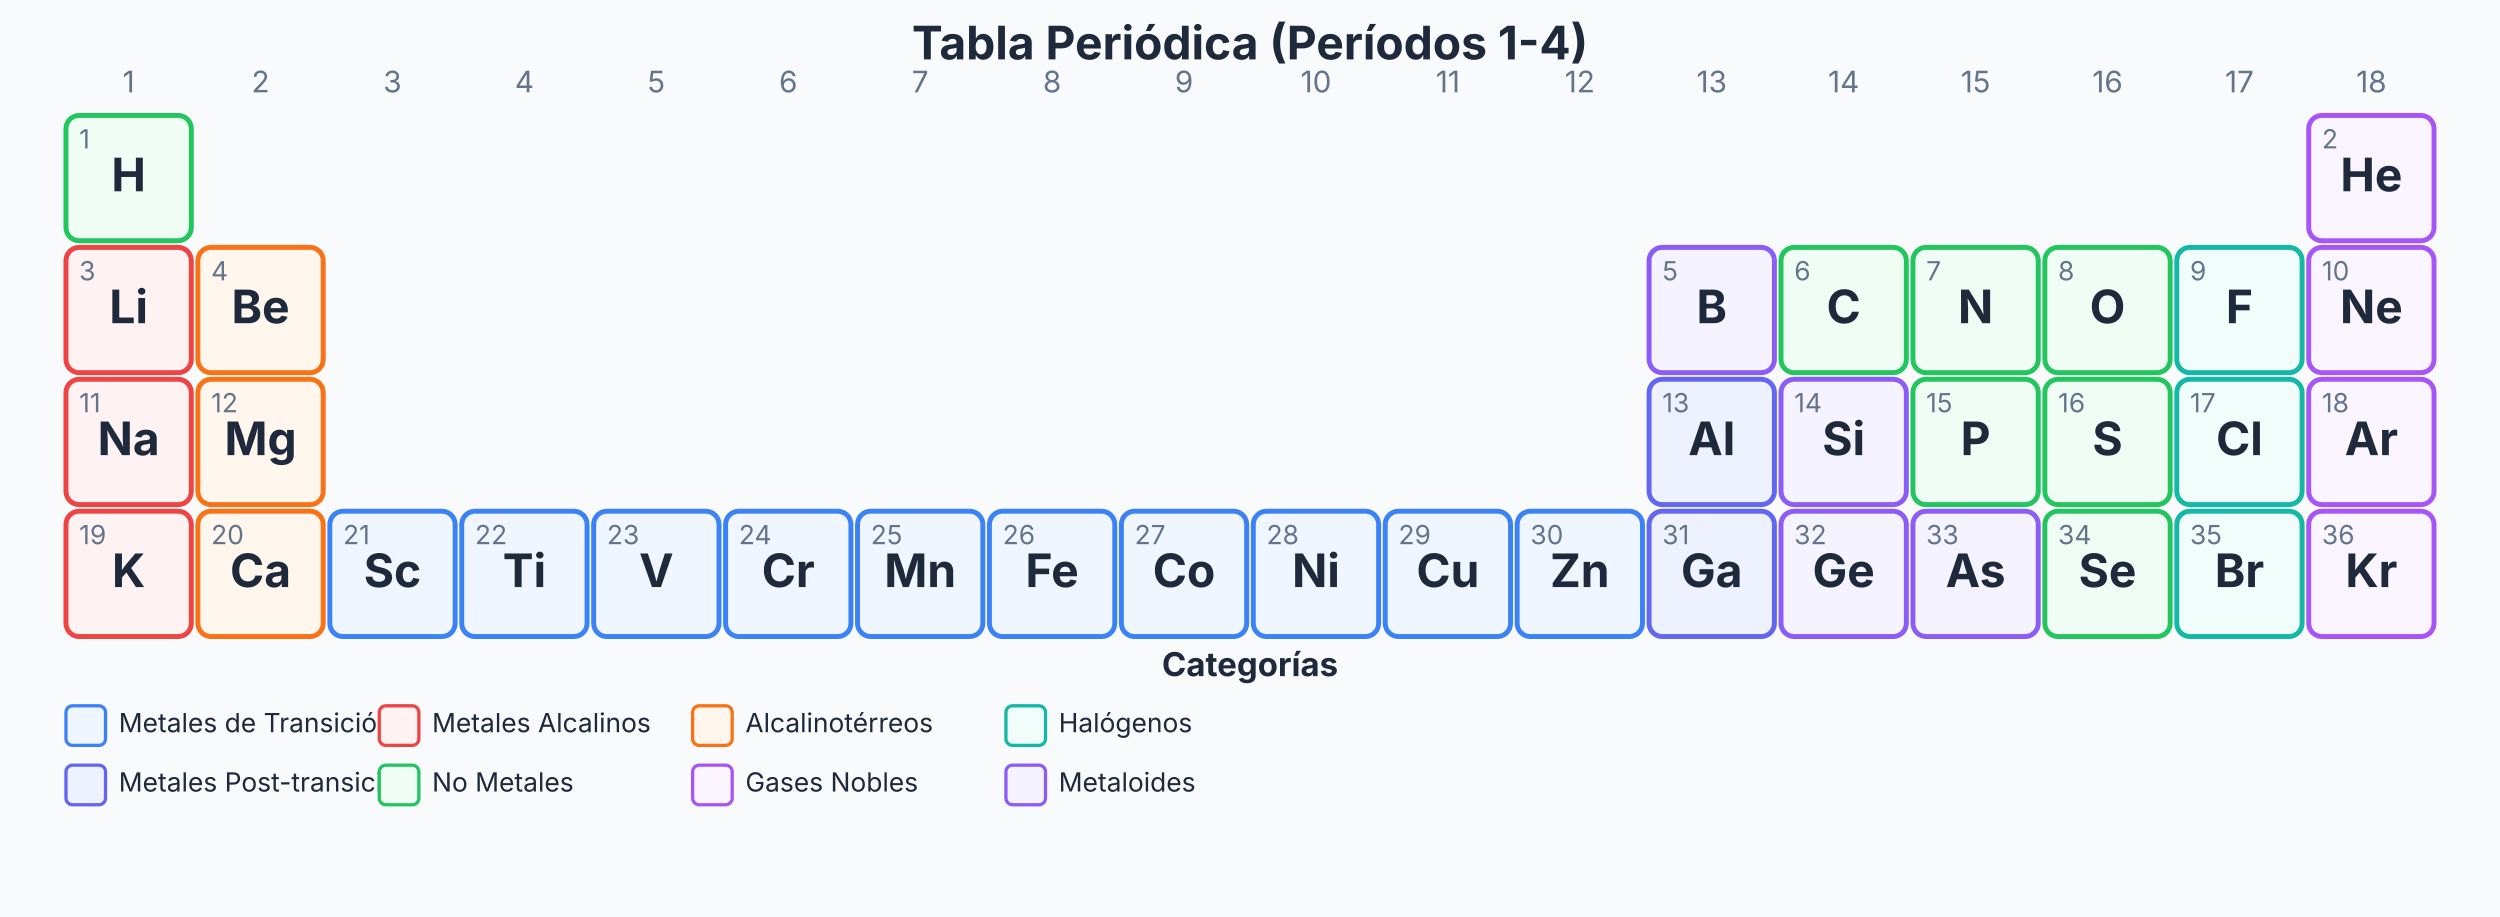
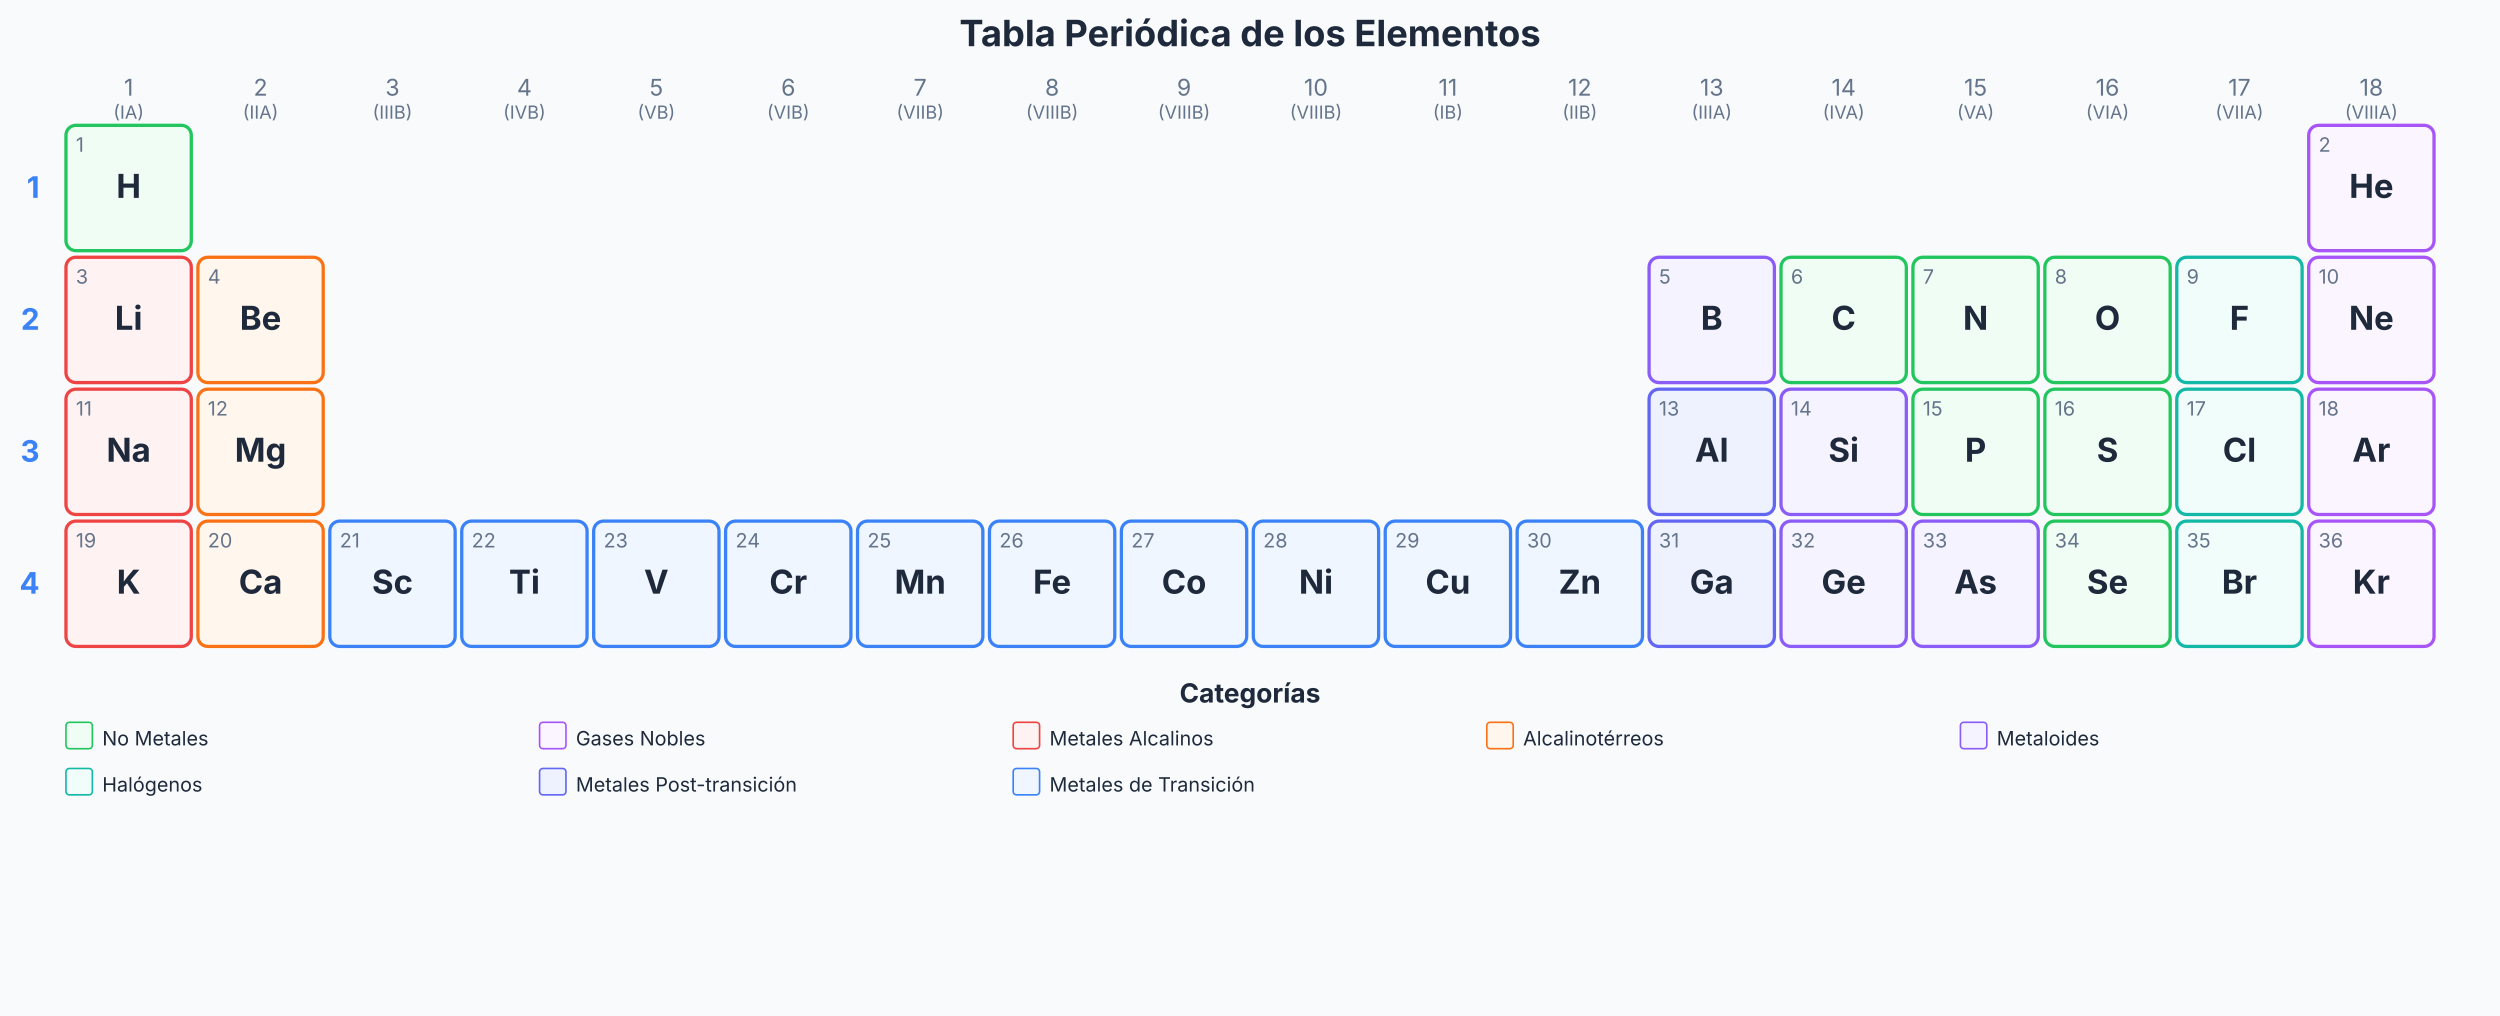
- <svg xmlns="http://www.w3.org/2000/svg" viewBox="0 0 758 278">
-   <rect width="758" height="278" fill="#f8fafc" />
-   <text x="379.0" y="18" font-family="Inter, sans-serif" font-size="14" font-weight="bold" fill="#1e293b" text-anchor="middle">Tabla Periódica (Períodos 1-4)</text>
-   <text x="39.0" y="28" font-family="Inter, sans-serif" font-size="9" fill="#64748b" text-anchor="middle">1</text>
-   <text x="79.0" y="28" font-family="Inter, sans-serif" font-size="9" fill="#64748b" text-anchor="middle">2</text>
-   <text x="519.0" y="28" font-family="Inter, sans-serif" font-size="9" fill="#64748b" text-anchor="middle">13</text>
-   <text x="559.0" y="28" font-family="Inter, sans-serif" font-size="9" fill="#64748b" text-anchor="middle">14</text>
-   <text x="599.0" y="28" font-family="Inter, sans-serif" font-size="9" fill="#64748b" text-anchor="middle">15</text>
-   <text x="639.0" y="28" font-family="Inter, sans-serif" font-size="9" fill="#64748b" text-anchor="middle">16</text>
-   <text x="679.0" y="28" font-family="Inter, sans-serif" font-size="9" fill="#64748b" text-anchor="middle">17</text>
-   <text x="719.0" y="28" font-family="Inter, sans-serif" font-size="9" fill="#64748b" text-anchor="middle">18</text>
-   <text x="119.0" y="28" font-family="Inter, sans-serif" font-size="9" fill="#64748b" text-anchor="middle">3</text>
-   <text x="159.0" y="28" font-family="Inter, sans-serif" font-size="9" fill="#64748b" text-anchor="middle">4</text>
-   <text x="199.0" y="28" font-family="Inter, sans-serif" font-size="9" fill="#64748b" text-anchor="middle">5</text>
-   <text x="239.0" y="28" font-family="Inter, sans-serif" font-size="9" fill="#64748b" text-anchor="middle">6</text>
-   <text x="279.0" y="28" font-family="Inter, sans-serif" font-size="9" fill="#64748b" text-anchor="middle">7</text>
-   <text x="319.0" y="28" font-family="Inter, sans-serif" font-size="9" fill="#64748b" text-anchor="middle">8</text>
-   <text x="359.0" y="28" font-family="Inter, sans-serif" font-size="9" fill="#64748b" text-anchor="middle">9</text>
-   <text x="399.0" y="28" font-family="Inter, sans-serif" font-size="9" fill="#64748b" text-anchor="middle">10</text>
-   <text x="439.0" y="28" font-family="Inter, sans-serif" font-size="9" fill="#64748b" text-anchor="middle">11</text>
-   <text x="479.0" y="28" font-family="Inter, sans-serif" font-size="9" fill="#64748b" text-anchor="middle">12</text>
-   <rect x="20" y="35" width="38" height="38" fill="#f0fdf4" stroke="#22c55e" stroke-width="1.5" rx="4" />
-   <text x="24" y="45" font-family="Inter, sans-serif" font-size="8" fill="#64748b">1</text>
-   <text x="39.0" y="58.0" font-family="Inter, sans-serif" font-size="14" font-weight="bold" fill="#1e293b" text-anchor="middle">H</text>
-   <rect x="700" y="35" width="38" height="38" fill="#faf5ff" stroke="#a855f7" stroke-width="1.5" rx="4" />
-   <text x="704" y="45" font-family="Inter, sans-serif" font-size="8" fill="#64748b">2</text>
-   <text x="719.0" y="58.0" font-family="Inter, sans-serif" font-size="14" font-weight="bold" fill="#1e293b" text-anchor="middle">He</text>
-   <rect x="20" y="75" width="38" height="38" fill="#fef2f2" stroke="#ef4444" stroke-width="1.5" rx="4" />
-   <text x="24" y="85" font-family="Inter, sans-serif" font-size="8" fill="#64748b">3</text>
-   <text x="39.0" y="98.0" font-family="Inter, sans-serif" font-size="14" font-weight="bold" fill="#1e293b" text-anchor="middle">Li</text>
-   <rect x="60" y="75" width="38" height="38" fill="#fff7ed" stroke="#f97316" stroke-width="1.5" rx="4" />
-   <text x="64" y="85" font-family="Inter, sans-serif" font-size="8" fill="#64748b">4</text>
-   <text x="79.0" y="98.0" font-family="Inter, sans-serif" font-size="14" font-weight="bold" fill="#1e293b" text-anchor="middle">Be</text>
-   <rect x="500" y="75" width="38" height="38" fill="#f5f3ff" stroke="#8b5cf6" stroke-width="1.5" rx="4" />
-   <text x="504" y="85" font-family="Inter, sans-serif" font-size="8" fill="#64748b">5</text>
-   <text x="519.0" y="98.0" font-family="Inter, sans-serif" font-size="14" font-weight="bold" fill="#1e293b" text-anchor="middle">B</text>
-   <rect x="540" y="75" width="38" height="38" fill="#f0fdf4" stroke="#22c55e" stroke-width="1.5" rx="4" />
-   <text x="544" y="85" font-family="Inter, sans-serif" font-size="8" fill="#64748b">6</text>
-   <text x="559.0" y="98.0" font-family="Inter, sans-serif" font-size="14" font-weight="bold" fill="#1e293b" text-anchor="middle">C</text>
-   <rect x="580" y="75" width="38" height="38" fill="#f0fdf4" stroke="#22c55e" stroke-width="1.5" rx="4" />
-   <text x="584" y="85" font-family="Inter, sans-serif" font-size="8" fill="#64748b">7</text>
-   <text x="599.0" y="98.0" font-family="Inter, sans-serif" font-size="14" font-weight="bold" fill="#1e293b" text-anchor="middle">N</text>
-   <rect x="620" y="75" width="38" height="38" fill="#f0fdf4" stroke="#22c55e" stroke-width="1.5" rx="4" />
-   <text x="624" y="85" font-family="Inter, sans-serif" font-size="8" fill="#64748b">8</text>
-   <text x="639.0" y="98.0" font-family="Inter, sans-serif" font-size="14" font-weight="bold" fill="#1e293b" text-anchor="middle">O</text>
-   <rect x="660" y="75" width="38" height="38" fill="#f0fdfa" stroke="#14b8a6" stroke-width="1.5" rx="4" />
-   <text x="664" y="85" font-family="Inter, sans-serif" font-size="8" fill="#64748b">9</text>
-   <text x="679.0" y="98.0" font-family="Inter, sans-serif" font-size="14" font-weight="bold" fill="#1e293b" text-anchor="middle">F</text>
-   <rect x="700" y="75" width="38" height="38" fill="#faf5ff" stroke="#a855f7" stroke-width="1.5" rx="4" />
-   <text x="704" y="85" font-family="Inter, sans-serif" font-size="8" fill="#64748b">10</text>
-   <text x="719.0" y="98.0" font-family="Inter, sans-serif" font-size="14" font-weight="bold" fill="#1e293b" text-anchor="middle">Ne</text>
-   <rect x="20" y="115" width="38" height="38" fill="#fef2f2" stroke="#ef4444" stroke-width="1.5" rx="4" />
-   <text x="24" y="125" font-family="Inter, sans-serif" font-size="8" fill="#64748b">11</text>
-   <text x="39.0" y="138.0" font-family="Inter, sans-serif" font-size="14" font-weight="bold" fill="#1e293b" text-anchor="middle">Na</text>
-   <rect x="60" y="115" width="38" height="38" fill="#fff7ed" stroke="#f97316" stroke-width="1.5" rx="4" />
-   <text x="64" y="125" font-family="Inter, sans-serif" font-size="8" fill="#64748b">12</text>
-   <text x="79.0" y="138.0" font-family="Inter, sans-serif" font-size="14" font-weight="bold" fill="#1e293b" text-anchor="middle">Mg</text>
-   <rect x="500" y="115" width="38" height="38" fill="#eef2ff" stroke="#6366f1" stroke-width="1.5" rx="4" />
-   <text x="504" y="125" font-family="Inter, sans-serif" font-size="8" fill="#64748b">13</text>
-   <text x="519.0" y="138.0" font-family="Inter, sans-serif" font-size="14" font-weight="bold" fill="#1e293b" text-anchor="middle">Al</text>
-   <rect x="540" y="115" width="38" height="38" fill="#f5f3ff" stroke="#8b5cf6" stroke-width="1.5" rx="4" />
-   <text x="544" y="125" font-family="Inter, sans-serif" font-size="8" fill="#64748b">14</text>
-   <text x="559.0" y="138.0" font-family="Inter, sans-serif" font-size="14" font-weight="bold" fill="#1e293b" text-anchor="middle">Si</text>
-   <rect x="580" y="115" width="38" height="38" fill="#f0fdf4" stroke="#22c55e" stroke-width="1.5" rx="4" />
-   <text x="584" y="125" font-family="Inter, sans-serif" font-size="8" fill="#64748b">15</text>
-   <text x="599.0" y="138.0" font-family="Inter, sans-serif" font-size="14" font-weight="bold" fill="#1e293b" text-anchor="middle">P</text>
-   <rect x="620" y="115" width="38" height="38" fill="#f0fdf4" stroke="#22c55e" stroke-width="1.5" rx="4" />
-   <text x="624" y="125" font-family="Inter, sans-serif" font-size="8" fill="#64748b">16</text>
-   <text x="639.0" y="138.0" font-family="Inter, sans-serif" font-size="14" font-weight="bold" fill="#1e293b" text-anchor="middle">S</text>
-   <rect x="660" y="115" width="38" height="38" fill="#f0fdfa" stroke="#14b8a6" stroke-width="1.5" rx="4" />
-   <text x="664" y="125" font-family="Inter, sans-serif" font-size="8" fill="#64748b">17</text>
-   <text x="679.0" y="138.0" font-family="Inter, sans-serif" font-size="14" font-weight="bold" fill="#1e293b" text-anchor="middle">Cl</text>
-   <rect x="700" y="115" width="38" height="38" fill="#faf5ff" stroke="#a855f7" stroke-width="1.5" rx="4" />
-   <text x="704" y="125" font-family="Inter, sans-serif" font-size="8" fill="#64748b">18</text>
-   <text x="719.0" y="138.0" font-family="Inter, sans-serif" font-size="14" font-weight="bold" fill="#1e293b" text-anchor="middle">Ar</text>
-   <rect x="20" y="155" width="38" height="38" fill="#fef2f2" stroke="#ef4444" stroke-width="1.5" rx="4" />
-   <text x="24" y="165" font-family="Inter, sans-serif" font-size="8" fill="#64748b">19</text>
-   <text x="39.0" y="178.0" font-family="Inter, sans-serif" font-size="14" font-weight="bold" fill="#1e293b" text-anchor="middle">K</text>
-   <rect x="60" y="155" width="38" height="38" fill="#fff7ed" stroke="#f97316" stroke-width="1.5" rx="4" />
-   <text x="64" y="165" font-family="Inter, sans-serif" font-size="8" fill="#64748b">20</text>
-   <text x="79.0" y="178.0" font-family="Inter, sans-serif" font-size="14" font-weight="bold" fill="#1e293b" text-anchor="middle">Ca</text>
-   <rect x="100" y="155" width="38" height="38" fill="#eff6ff" stroke="#3b82f6" stroke-width="1.5" rx="4" />
-   <text x="104" y="165" font-family="Inter, sans-serif" font-size="8" fill="#64748b">21</text>
-   <text x="119.0" y="178.0" font-family="Inter, sans-serif" font-size="14" font-weight="bold" fill="#1e293b" text-anchor="middle">Sc</text>
-   <rect x="140" y="155" width="38" height="38" fill="#eff6ff" stroke="#3b82f6" stroke-width="1.5" rx="4" />
-   <text x="144" y="165" font-family="Inter, sans-serif" font-size="8" fill="#64748b">22</text>
-   <text x="159.0" y="178.0" font-family="Inter, sans-serif" font-size="14" font-weight="bold" fill="#1e293b" text-anchor="middle">Ti</text>
-   <rect x="180" y="155" width="38" height="38" fill="#eff6ff" stroke="#3b82f6" stroke-width="1.5" rx="4" />
-   <text x="184" y="165" font-family="Inter, sans-serif" font-size="8" fill="#64748b">23</text>
-   <text x="199.0" y="178.0" font-family="Inter, sans-serif" font-size="14" font-weight="bold" fill="#1e293b" text-anchor="middle">V</text>
-   <rect x="220" y="155" width="38" height="38" fill="#eff6ff" stroke="#3b82f6" stroke-width="1.5" rx="4" />
-   <text x="224" y="165" font-family="Inter, sans-serif" font-size="8" fill="#64748b">24</text>
-   <text x="239.0" y="178.0" font-family="Inter, sans-serif" font-size="14" font-weight="bold" fill="#1e293b" text-anchor="middle">Cr</text>
-   <rect x="260" y="155" width="38" height="38" fill="#eff6ff" stroke="#3b82f6" stroke-width="1.5" rx="4" />
-   <text x="264" y="165" font-family="Inter, sans-serif" font-size="8" fill="#64748b">25</text>
-   <text x="279.0" y="178.0" font-family="Inter, sans-serif" font-size="14" font-weight="bold" fill="#1e293b" text-anchor="middle">Mn</text>
-   <rect x="300" y="155" width="38" height="38" fill="#eff6ff" stroke="#3b82f6" stroke-width="1.5" rx="4" />
-   <text x="304" y="165" font-family="Inter, sans-serif" font-size="8" fill="#64748b">26</text>
-   <text x="319.0" y="178.0" font-family="Inter, sans-serif" font-size="14" font-weight="bold" fill="#1e293b" text-anchor="middle">Fe</text>
-   <rect x="340" y="155" width="38" height="38" fill="#eff6ff" stroke="#3b82f6" stroke-width="1.5" rx="4" />
-   <text x="344" y="165" font-family="Inter, sans-serif" font-size="8" fill="#64748b">27</text>
-   <text x="359.0" y="178.0" font-family="Inter, sans-serif" font-size="14" font-weight="bold" fill="#1e293b" text-anchor="middle">Co</text>
-   <rect x="380" y="155" width="38" height="38" fill="#eff6ff" stroke="#3b82f6" stroke-width="1.5" rx="4" />
-   <text x="384" y="165" font-family="Inter, sans-serif" font-size="8" fill="#64748b">28</text>
-   <text x="399.0" y="178.0" font-family="Inter, sans-serif" font-size="14" font-weight="bold" fill="#1e293b" text-anchor="middle">Ni</text>
-   <rect x="420" y="155" width="38" height="38" fill="#eff6ff" stroke="#3b82f6" stroke-width="1.5" rx="4" />
-   <text x="424" y="165" font-family="Inter, sans-serif" font-size="8" fill="#64748b">29</text>
-   <text x="439.0" y="178.0" font-family="Inter, sans-serif" font-size="14" font-weight="bold" fill="#1e293b" text-anchor="middle">Cu</text>
-   <rect x="460" y="155" width="38" height="38" fill="#eff6ff" stroke="#3b82f6" stroke-width="1.5" rx="4" />
-   <text x="464" y="165" font-family="Inter, sans-serif" font-size="8" fill="#64748b">30</text>
-   <text x="479.0" y="178.0" font-family="Inter, sans-serif" font-size="14" font-weight="bold" fill="#1e293b" text-anchor="middle">Zn</text>
-   <rect x="500" y="155" width="38" height="38" fill="#eef2ff" stroke="#6366f1" stroke-width="1.5" rx="4" />
-   <text x="504" y="165" font-family="Inter, sans-serif" font-size="8" fill="#64748b">31</text>
-   <text x="519.0" y="178.0" font-family="Inter, sans-serif" font-size="14" font-weight="bold" fill="#1e293b" text-anchor="middle">Ga</text>
-   <rect x="540" y="155" width="38" height="38" fill="#f5f3ff" stroke="#8b5cf6" stroke-width="1.5" rx="4" />
-   <text x="544" y="165" font-family="Inter, sans-serif" font-size="8" fill="#64748b">32</text>
-   <text x="559.0" y="178.0" font-family="Inter, sans-serif" font-size="14" font-weight="bold" fill="#1e293b" text-anchor="middle">Ge</text>
-   <rect x="580" y="155" width="38" height="38" fill="#f5f3ff" stroke="#8b5cf6" stroke-width="1.5" rx="4" />
-   <text x="584" y="165" font-family="Inter, sans-serif" font-size="8" fill="#64748b">33</text>
-   <text x="599.0" y="178.0" font-family="Inter, sans-serif" font-size="14" font-weight="bold" fill="#1e293b" text-anchor="middle">As</text>
-   <rect x="620" y="155" width="38" height="38" fill="#f0fdf4" stroke="#22c55e" stroke-width="1.5" rx="4" />
-   <text x="624" y="165" font-family="Inter, sans-serif" font-size="8" fill="#64748b">34</text>
-   <text x="639.0" y="178.0" font-family="Inter, sans-serif" font-size="14" font-weight="bold" fill="#1e293b" text-anchor="middle">Se</text>
-   <rect x="660" y="155" width="38" height="38" fill="#f0fdfa" stroke="#14b8a6" stroke-width="1.5" rx="4" />
-   <text x="664" y="165" font-family="Inter, sans-serif" font-size="8" fill="#64748b">35</text>
-   <text x="679.0" y="178.0" font-family="Inter, sans-serif" font-size="14" font-weight="bold" fill="#1e293b" text-anchor="middle">Br</text>
-   <rect x="700" y="155" width="38" height="38" fill="#faf5ff" stroke="#a855f7" stroke-width="1.5" rx="4" />
-   <text x="704" y="165" font-family="Inter, sans-serif" font-size="8" fill="#64748b">36</text>
-   <text x="719.0" y="178.0" font-family="Inter, sans-serif" font-size="14" font-weight="bold" fill="#1e293b" text-anchor="middle">Kr</text>
-   <text x="379.0" y="205" font-family="Inter, sans-serif" font-size="10" font-weight="bold" fill="#1e293b" text-anchor="middle">Categorías</text>
-   <rect x="20" y="214" width="12" height="12" fill="#eff6ff" stroke="#3b82f6" stroke-width="1" rx="2" />
-   <text x="36" y="222" font-family="Inter, sans-serif" font-size="8" fill="#1e293b">Metales de Transición</text>
-   <rect x="115" y="214" width="12" height="12" fill="#fef2f2" stroke="#ef4444" stroke-width="1" rx="2" />
-   <text x="131" y="222" font-family="Inter, sans-serif" font-size="8" fill="#1e293b">Metales Alcalinos</text>
-   <rect x="210" y="214" width="12" height="12" fill="#fff7ed" stroke="#f97316" stroke-width="1" rx="2" />
-   <text x="226" y="222" font-family="Inter, sans-serif" font-size="8" fill="#1e293b">Alcalinotérreos</text>
-   <rect x="305" y="214" width="12" height="12" fill="#f0fdfa" stroke="#14b8a6" stroke-width="1" rx="2" />
-   <text x="321" y="222" font-family="Inter, sans-serif" font-size="8" fill="#1e293b">Halógenos</text>
-   <rect x="20" y="232" width="12" height="12" fill="#eef2ff" stroke="#6366f1" stroke-width="1" rx="2" />
-   <text x="36" y="240" font-family="Inter, sans-serif" font-size="8" fill="#1e293b">Metales Post-transición</text>
-   <rect x="115" y="232" width="12" height="12" fill="#f0fdf4" stroke="#22c55e" stroke-width="1" rx="2" />
-   <text x="131" y="240" font-family="Inter, sans-serif" font-size="8" fill="#1e293b">No Metales</text>
-   <rect x="210" y="232" width="12" height="12" fill="#faf5ff" stroke="#a855f7" stroke-width="1" rx="2" />
-   <text x="226" y="240" font-family="Inter, sans-serif" font-size="8" fill="#1e293b">Gases Nobles</text>
-   <rect x="305" y="232" width="12" height="12" fill="#f5f3ff" stroke="#8b5cf6" stroke-width="1" rx="2" />
-   <text x="321" y="240" font-family="Inter, sans-serif" font-size="8" fill="#1e293b">Metaloides</text>
+ <svg xmlns="http://www.w3.org/2000/svg" viewBox="0 0 758 308">
+   <rect width="758" height="308" fill="#f8fafc" />
+   <text x="379.0" y="14" font-family="Inter, sans-serif" font-size="11" font-weight="bold" fill="#1e293b" text-anchor="middle">Tabla Periódica de los Elementos</text>
+   <text x="39.0" y="29" font-family="Inter, sans-serif" font-size="7" fill="#64748b" text-anchor="middle">1</text>
+   <text x="39.0" y="36" font-family="Inter, sans-serif" font-size="5.5" fill="#64748b" text-anchor="middle">(IA)</text>
+   <text x="79.0" y="29" font-family="Inter, sans-serif" font-size="7" fill="#64748b" text-anchor="middle">2</text>
+   <text x="79.0" y="36" font-family="Inter, sans-serif" font-size="5.5" fill="#64748b" text-anchor="middle">(IIA)</text>
+   <text x="119.0" y="29" font-family="Inter, sans-serif" font-size="7" fill="#64748b" text-anchor="middle">3</text>
+   <text x="119.0" y="36" font-family="Inter, sans-serif" font-size="5.5" fill="#64748b" text-anchor="middle">(IIIB)</text>
+   <text x="159.0" y="29" font-family="Inter, sans-serif" font-size="7" fill="#64748b" text-anchor="middle">4</text>
+   <text x="159.0" y="36" font-family="Inter, sans-serif" font-size="5.5" fill="#64748b" text-anchor="middle">(IVB)</text>
+   <text x="199.0" y="29" font-family="Inter, sans-serif" font-size="7" fill="#64748b" text-anchor="middle">5</text>
+   <text x="199.0" y="36" font-family="Inter, sans-serif" font-size="5.5" fill="#64748b" text-anchor="middle">(VB)</text>
+   <text x="239.0" y="29" font-family="Inter, sans-serif" font-size="7" fill="#64748b" text-anchor="middle">6</text>
+   <text x="239.0" y="36" font-family="Inter, sans-serif" font-size="5.5" fill="#64748b" text-anchor="middle">(VIB)</text>
+   <text x="279.0" y="29" font-family="Inter, sans-serif" font-size="7" fill="#64748b" text-anchor="middle">7</text>
+   <text x="279.0" y="36" font-family="Inter, sans-serif" font-size="5.5" fill="#64748b" text-anchor="middle">(VIIB)</text>
+   <text x="319.0" y="29" font-family="Inter, sans-serif" font-size="7" fill="#64748b" text-anchor="middle">8</text>
+   <text x="319.0" y="36" font-family="Inter, sans-serif" font-size="5.5" fill="#64748b" text-anchor="middle">(VIIIB)</text>
+   <text x="359.0" y="29" font-family="Inter, sans-serif" font-size="7" fill="#64748b" text-anchor="middle">9</text>
+   <text x="359.0" y="36" font-family="Inter, sans-serif" font-size="5.5" fill="#64748b" text-anchor="middle">(VIIIB)</text>
+   <text x="399.0" y="29" font-family="Inter, sans-serif" font-size="7" fill="#64748b" text-anchor="middle">10</text>
+   <text x="399.0" y="36" font-family="Inter, sans-serif" font-size="5.5" fill="#64748b" text-anchor="middle">(VIIIB)</text>
+   <text x="439.0" y="29" font-family="Inter, sans-serif" font-size="7" fill="#64748b" text-anchor="middle">11</text>
+   <text x="439.0" y="36" font-family="Inter, sans-serif" font-size="5.5" fill="#64748b" text-anchor="middle">(IB)</text>
+   <text x="479.0" y="29" font-family="Inter, sans-serif" font-size="7" fill="#64748b" text-anchor="middle">12</text>
+   <text x="479.0" y="36" font-family="Inter, sans-serif" font-size="5.5" fill="#64748b" text-anchor="middle">(IIB)</text>
+   <text x="519.0" y="29" font-family="Inter, sans-serif" font-size="7" fill="#64748b" text-anchor="middle">13</text>
+   <text x="519.0" y="36" font-family="Inter, sans-serif" font-size="5.5" fill="#64748b" text-anchor="middle">(IIIA)</text>
+   <text x="559.0" y="29" font-family="Inter, sans-serif" font-size="7" fill="#64748b" text-anchor="middle">14</text>
+   <text x="559.0" y="36" font-family="Inter, sans-serif" font-size="5.5" fill="#64748b" text-anchor="middle">(IVA)</text>
+   <text x="599.0" y="29" font-family="Inter, sans-serif" font-size="7" fill="#64748b" text-anchor="middle">15</text>
+   <text x="599.0" y="36" font-family="Inter, sans-serif" font-size="5.5" fill="#64748b" text-anchor="middle">(VA)</text>
+   <text x="639.0" y="29" font-family="Inter, sans-serif" font-size="7" fill="#64748b" text-anchor="middle">16</text>
+   <text x="639.0" y="36" font-family="Inter, sans-serif" font-size="5.5" fill="#64748b" text-anchor="middle">(VIA)</text>
+   <text x="679.0" y="29" font-family="Inter, sans-serif" font-size="7" fill="#64748b" text-anchor="middle">17</text>
+   <text x="679.0" y="36" font-family="Inter, sans-serif" font-size="5.5" fill="#64748b" text-anchor="middle">(VIIA)</text>
+   <text x="719.0" y="29" font-family="Inter, sans-serif" font-size="7" fill="#64748b" text-anchor="middle">18</text>
+   <text x="719.0" y="36" font-family="Inter, sans-serif" font-size="5.5" fill="#64748b" text-anchor="middle">(VIIIA)</text>
+   <text x="12" y="60.0" font-family="Inter, sans-serif" font-size="9" font-weight="bold" fill="#3b82f6" text-anchor="end">1</text>
+   <text x="12" y="100.0" font-family="Inter, sans-serif" font-size="9" font-weight="bold" fill="#3b82f6" text-anchor="end">2</text>
+   <text x="12" y="140.0" font-family="Inter, sans-serif" font-size="9" font-weight="bold" fill="#3b82f6" text-anchor="end">3</text>
+   <text x="12" y="180.0" font-family="Inter, sans-serif" font-size="9" font-weight="bold" fill="#3b82f6" text-anchor="end">4</text>
+   <rect x="20" y="38" width="38" height="38" fill="#f0fdf4" stroke="#22c55e" stroke-width="1" rx="3" />
+   <text x="23" y="46" font-family="Inter, sans-serif" font-size="6" fill="#64748b">1</text>
+   <text x="39.0" y="60.0" font-family="Inter, sans-serif" font-size="10" font-weight="bold" fill="#1e293b" text-anchor="middle">H</text>
+   <rect x="700" y="38" width="38" height="38" fill="#faf5ff" stroke="#a855f7" stroke-width="1" rx="3" />
+   <text x="703" y="46" font-family="Inter, sans-serif" font-size="6" fill="#64748b">2</text>
+   <text x="719.0" y="60.0" font-family="Inter, sans-serif" font-size="10" font-weight="bold" fill="#1e293b" text-anchor="middle">He</text>
+   <rect x="20" y="78" width="38" height="38" fill="#fef2f2" stroke="#ef4444" stroke-width="1" rx="3" />
+   <text x="23" y="86" font-family="Inter, sans-serif" font-size="6" fill="#64748b">3</text>
+   <text x="39.0" y="100.0" font-family="Inter, sans-serif" font-size="10" font-weight="bold" fill="#1e293b" text-anchor="middle">Li</text>
+   <rect x="60" y="78" width="38" height="38" fill="#fff7ed" stroke="#f97316" stroke-width="1" rx="3" />
+   <text x="63" y="86" font-family="Inter, sans-serif" font-size="6" fill="#64748b">4</text>
+   <text x="79.0" y="100.0" font-family="Inter, sans-serif" font-size="10" font-weight="bold" fill="#1e293b" text-anchor="middle">Be</text>
+   <rect x="500" y="78" width="38" height="38" fill="#f5f3ff" stroke="#8b5cf6" stroke-width="1" rx="3" />
+   <text x="503" y="86" font-family="Inter, sans-serif" font-size="6" fill="#64748b">5</text>
+   <text x="519.0" y="100.0" font-family="Inter, sans-serif" font-size="10" font-weight="bold" fill="#1e293b" text-anchor="middle">B</text>
+   <rect x="540" y="78" width="38" height="38" fill="#f0fdf4" stroke="#22c55e" stroke-width="1" rx="3" />
+   <text x="543" y="86" font-family="Inter, sans-serif" font-size="6" fill="#64748b">6</text>
+   <text x="559.0" y="100.0" font-family="Inter, sans-serif" font-size="10" font-weight="bold" fill="#1e293b" text-anchor="middle">C</text>
+   <rect x="580" y="78" width="38" height="38" fill="#f0fdf4" stroke="#22c55e" stroke-width="1" rx="3" />
+   <text x="583" y="86" font-family="Inter, sans-serif" font-size="6" fill="#64748b">7</text>
+   <text x="599.0" y="100.0" font-family="Inter, sans-serif" font-size="10" font-weight="bold" fill="#1e293b" text-anchor="middle">N</text>
+   <rect x="620" y="78" width="38" height="38" fill="#f0fdf4" stroke="#22c55e" stroke-width="1" rx="3" />
+   <text x="623" y="86" font-family="Inter, sans-serif" font-size="6" fill="#64748b">8</text>
+   <text x="639.0" y="100.0" font-family="Inter, sans-serif" font-size="10" font-weight="bold" fill="#1e293b" text-anchor="middle">O</text>
+   <rect x="660" y="78" width="38" height="38" fill="#f0fdfa" stroke="#14b8a6" stroke-width="1" rx="3" />
+   <text x="663" y="86" font-family="Inter, sans-serif" font-size="6" fill="#64748b">9</text>
+   <text x="679.0" y="100.0" font-family="Inter, sans-serif" font-size="10" font-weight="bold" fill="#1e293b" text-anchor="middle">F</text>
+   <rect x="700" y="78" width="38" height="38" fill="#faf5ff" stroke="#a855f7" stroke-width="1" rx="3" />
+   <text x="703" y="86" font-family="Inter, sans-serif" font-size="6" fill="#64748b">10</text>
+   <text x="719.0" y="100.0" font-family="Inter, sans-serif" font-size="10" font-weight="bold" fill="#1e293b" text-anchor="middle">Ne</text>
+   <rect x="20" y="118" width="38" height="38" fill="#fef2f2" stroke="#ef4444" stroke-width="1" rx="3" />
+   <text x="23" y="126" font-family="Inter, sans-serif" font-size="6" fill="#64748b">11</text>
+   <text x="39.0" y="140.0" font-family="Inter, sans-serif" font-size="10" font-weight="bold" fill="#1e293b" text-anchor="middle">Na</text>
+   <rect x="60" y="118" width="38" height="38" fill="#fff7ed" stroke="#f97316" stroke-width="1" rx="3" />
+   <text x="63" y="126" font-family="Inter, sans-serif" font-size="6" fill="#64748b">12</text>
+   <text x="79.0" y="140.0" font-family="Inter, sans-serif" font-size="10" font-weight="bold" fill="#1e293b" text-anchor="middle">Mg</text>
+   <rect x="500" y="118" width="38" height="38" fill="#eef2ff" stroke="#6366f1" stroke-width="1" rx="3" />
+   <text x="503" y="126" font-family="Inter, sans-serif" font-size="6" fill="#64748b">13</text>
+   <text x="519.0" y="140.0" font-family="Inter, sans-serif" font-size="10" font-weight="bold" fill="#1e293b" text-anchor="middle">Al</text>
+   <rect x="540" y="118" width="38" height="38" fill="#f5f3ff" stroke="#8b5cf6" stroke-width="1" rx="3" />
+   <text x="543" y="126" font-family="Inter, sans-serif" font-size="6" fill="#64748b">14</text>
+   <text x="559.0" y="140.0" font-family="Inter, sans-serif" font-size="10" font-weight="bold" fill="#1e293b" text-anchor="middle">Si</text>
+   <rect x="580" y="118" width="38" height="38" fill="#f0fdf4" stroke="#22c55e" stroke-width="1" rx="3" />
+   <text x="583" y="126" font-family="Inter, sans-serif" font-size="6" fill="#64748b">15</text>
+   <text x="599.0" y="140.0" font-family="Inter, sans-serif" font-size="10" font-weight="bold" fill="#1e293b" text-anchor="middle">P</text>
+   <rect x="620" y="118" width="38" height="38" fill="#f0fdf4" stroke="#22c55e" stroke-width="1" rx="3" />
+   <text x="623" y="126" font-family="Inter, sans-serif" font-size="6" fill="#64748b">16</text>
+   <text x="639.0" y="140.0" font-family="Inter, sans-serif" font-size="10" font-weight="bold" fill="#1e293b" text-anchor="middle">S</text>
+   <rect x="660" y="118" width="38" height="38" fill="#f0fdfa" stroke="#14b8a6" stroke-width="1" rx="3" />
+   <text x="663" y="126" font-family="Inter, sans-serif" font-size="6" fill="#64748b">17</text>
+   <text x="679.0" y="140.0" font-family="Inter, sans-serif" font-size="10" font-weight="bold" fill="#1e293b" text-anchor="middle">Cl</text>
+   <rect x="700" y="118" width="38" height="38" fill="#faf5ff" stroke="#a855f7" stroke-width="1" rx="3" />
+   <text x="703" y="126" font-family="Inter, sans-serif" font-size="6" fill="#64748b">18</text>
+   <text x="719.0" y="140.0" font-family="Inter, sans-serif" font-size="10" font-weight="bold" fill="#1e293b" text-anchor="middle">Ar</text>
+   <rect x="20" y="158" width="38" height="38" fill="#fef2f2" stroke="#ef4444" stroke-width="1" rx="3" />
+   <text x="23" y="166" font-family="Inter, sans-serif" font-size="6" fill="#64748b">19</text>
+   <text x="39.0" y="180.0" font-family="Inter, sans-serif" font-size="10" font-weight="bold" fill="#1e293b" text-anchor="middle">K</text>
+   <rect x="60" y="158" width="38" height="38" fill="#fff7ed" stroke="#f97316" stroke-width="1" rx="3" />
+   <text x="63" y="166" font-family="Inter, sans-serif" font-size="6" fill="#64748b">20</text>
+   <text x="79.0" y="180.0" font-family="Inter, sans-serif" font-size="10" font-weight="bold" fill="#1e293b" text-anchor="middle">Ca</text>
+   <rect x="100" y="158" width="38" height="38" fill="#eff6ff" stroke="#3b82f6" stroke-width="1" rx="3" />
+   <text x="103" y="166" font-family="Inter, sans-serif" font-size="6" fill="#64748b">21</text>
+   <text x="119.0" y="180.0" font-family="Inter, sans-serif" font-size="10" font-weight="bold" fill="#1e293b" text-anchor="middle">Sc</text>
+   <rect x="140" y="158" width="38" height="38" fill="#eff6ff" stroke="#3b82f6" stroke-width="1" rx="3" />
+   <text x="143" y="166" font-family="Inter, sans-serif" font-size="6" fill="#64748b">22</text>
+   <text x="159.0" y="180.0" font-family="Inter, sans-serif" font-size="10" font-weight="bold" fill="#1e293b" text-anchor="middle">Ti</text>
+   <rect x="180" y="158" width="38" height="38" fill="#eff6ff" stroke="#3b82f6" stroke-width="1" rx="3" />
+   <text x="183" y="166" font-family="Inter, sans-serif" font-size="6" fill="#64748b">23</text>
+   <text x="199.0" y="180.0" font-family="Inter, sans-serif" font-size="10" font-weight="bold" fill="#1e293b" text-anchor="middle">V</text>
+   <rect x="220" y="158" width="38" height="38" fill="#eff6ff" stroke="#3b82f6" stroke-width="1" rx="3" />
+   <text x="223" y="166" font-family="Inter, sans-serif" font-size="6" fill="#64748b">24</text>
+   <text x="239.0" y="180.0" font-family="Inter, sans-serif" font-size="10" font-weight="bold" fill="#1e293b" text-anchor="middle">Cr</text>
+   <rect x="260" y="158" width="38" height="38" fill="#eff6ff" stroke="#3b82f6" stroke-width="1" rx="3" />
+   <text x="263" y="166" font-family="Inter, sans-serif" font-size="6" fill="#64748b">25</text>
+   <text x="279.0" y="180.0" font-family="Inter, sans-serif" font-size="10" font-weight="bold" fill="#1e293b" text-anchor="middle">Mn</text>
+   <rect x="300" y="158" width="38" height="38" fill="#eff6ff" stroke="#3b82f6" stroke-width="1" rx="3" />
+   <text x="303" y="166" font-family="Inter, sans-serif" font-size="6" fill="#64748b">26</text>
+   <text x="319.0" y="180.0" font-family="Inter, sans-serif" font-size="10" font-weight="bold" fill="#1e293b" text-anchor="middle">Fe</text>
+   <rect x="340" y="158" width="38" height="38" fill="#eff6ff" stroke="#3b82f6" stroke-width="1" rx="3" />
+   <text x="343" y="166" font-family="Inter, sans-serif" font-size="6" fill="#64748b">27</text>
+   <text x="359.0" y="180.0" font-family="Inter, sans-serif" font-size="10" font-weight="bold" fill="#1e293b" text-anchor="middle">Co</text>
+   <rect x="380" y="158" width="38" height="38" fill="#eff6ff" stroke="#3b82f6" stroke-width="1" rx="3" />
+   <text x="383" y="166" font-family="Inter, sans-serif" font-size="6" fill="#64748b">28</text>
+   <text x="399.0" y="180.0" font-family="Inter, sans-serif" font-size="10" font-weight="bold" fill="#1e293b" text-anchor="middle">Ni</text>
+   <rect x="420" y="158" width="38" height="38" fill="#eff6ff" stroke="#3b82f6" stroke-width="1" rx="3" />
+   <text x="423" y="166" font-family="Inter, sans-serif" font-size="6" fill="#64748b">29</text>
+   <text x="439.0" y="180.0" font-family="Inter, sans-serif" font-size="10" font-weight="bold" fill="#1e293b" text-anchor="middle">Cu</text>
+   <rect x="460" y="158" width="38" height="38" fill="#eff6ff" stroke="#3b82f6" stroke-width="1" rx="3" />
+   <text x="463" y="166" font-family="Inter, sans-serif" font-size="6" fill="#64748b">30</text>
+   <text x="479.0" y="180.0" font-family="Inter, sans-serif" font-size="10" font-weight="bold" fill="#1e293b" text-anchor="middle">Zn</text>
+   <rect x="500" y="158" width="38" height="38" fill="#eef2ff" stroke="#6366f1" stroke-width="1" rx="3" />
+   <text x="503" y="166" font-family="Inter, sans-serif" font-size="6" fill="#64748b">31</text>
+   <text x="519.0" y="180.0" font-family="Inter, sans-serif" font-size="10" font-weight="bold" fill="#1e293b" text-anchor="middle">Ga</text>
+   <rect x="540" y="158" width="38" height="38" fill="#f5f3ff" stroke="#8b5cf6" stroke-width="1" rx="3" />
+   <text x="543" y="166" font-family="Inter, sans-serif" font-size="6" fill="#64748b">32</text>
+   <text x="559.0" y="180.0" font-family="Inter, sans-serif" font-size="10" font-weight="bold" fill="#1e293b" text-anchor="middle">Ge</text>
+   <rect x="580" y="158" width="38" height="38" fill="#f5f3ff" stroke="#8b5cf6" stroke-width="1" rx="3" />
+   <text x="583" y="166" font-family="Inter, sans-serif" font-size="6" fill="#64748b">33</text>
+   <text x="599.0" y="180.0" font-family="Inter, sans-serif" font-size="10" font-weight="bold" fill="#1e293b" text-anchor="middle">As</text>
+   <rect x="620" y="158" width="38" height="38" fill="#f0fdf4" stroke="#22c55e" stroke-width="1" rx="3" />
+   <text x="623" y="166" font-family="Inter, sans-serif" font-size="6" fill="#64748b">34</text>
+   <text x="639.0" y="180.0" font-family="Inter, sans-serif" font-size="10" font-weight="bold" fill="#1e293b" text-anchor="middle">Se</text>
+   <rect x="660" y="158" width="38" height="38" fill="#f0fdfa" stroke="#14b8a6" stroke-width="1" rx="3" />
+   <text x="663" y="166" font-family="Inter, sans-serif" font-size="6" fill="#64748b">35</text>
+   <text x="679.0" y="180.0" font-family="Inter, sans-serif" font-size="10" font-weight="bold" fill="#1e293b" text-anchor="middle">Br</text>
+   <rect x="700" y="158" width="38" height="38" fill="#faf5ff" stroke="#a855f7" stroke-width="1" rx="3" />
+   <text x="703" y="166" font-family="Inter, sans-serif" font-size="6" fill="#64748b">36</text>
+   <text x="719.0" y="180.0" font-family="Inter, sans-serif" font-size="10" font-weight="bold" fill="#1e293b" text-anchor="middle">Kr</text>
+   <text x="379.0" y="213" font-family="Inter, sans-serif" font-size="8" font-weight="bold" fill="#1e293b" text-anchor="middle">Categorías</text>
+   <rect x="20.0" y="219" width="8" height="8" fill="#f0fdf4" stroke="#22c55e" stroke-width="0.5" rx="1" />
+   <text x="31.0" y="226" font-family="Inter, sans-serif" font-size="6" fill="#1e293b">No Metales</text>
+   <rect x="163.6" y="219" width="8" height="8" fill="#faf5ff" stroke="#a855f7" stroke-width="0.5" rx="1" />
+   <text x="174.6" y="226" font-family="Inter, sans-serif" font-size="6" fill="#1e293b">Gases Nobles</text>
+   <rect x="307.2" y="219" width="8" height="8" fill="#fef2f2" stroke="#ef4444" stroke-width="0.5" rx="1" />
+   <text x="318.2" y="226" font-family="Inter, sans-serif" font-size="6" fill="#1e293b">Metales Alcalinos</text>
+   <rect x="450.8" y="219" width="8" height="8" fill="#fff7ed" stroke="#f97316" stroke-width="0.5" rx="1" />
+   <text x="461.8" y="226" font-family="Inter, sans-serif" font-size="6" fill="#1e293b">Alcalinotérreos</text>
+   <rect x="594.4" y="219" width="8" height="8" fill="#f5f3ff" stroke="#8b5cf6" stroke-width="0.5" rx="1" />
+   <text x="605.4" y="226" font-family="Inter, sans-serif" font-size="6" fill="#1e293b">Metaloides</text>
+   <rect x="20.0" y="233" width="8" height="8" fill="#f0fdfa" stroke="#14b8a6" stroke-width="0.5" rx="1" />
+   <text x="31.0" y="240" font-family="Inter, sans-serif" font-size="6" fill="#1e293b">Halógenos</text>
+   <rect x="163.6" y="233" width="8" height="8" fill="#eef2ff" stroke="#6366f1" stroke-width="0.5" rx="1" />
+   <text x="174.6" y="240" font-family="Inter, sans-serif" font-size="6" fill="#1e293b">Metales Post-transición</text>
+   <rect x="307.2" y="233" width="8" height="8" fill="#eff6ff" stroke="#3b82f6" stroke-width="0.5" rx="1" />
+   <text x="318.2" y="240" font-family="Inter, sans-serif" font-size="6" fill="#1e293b">Metales de Transición</text>
</svg>
